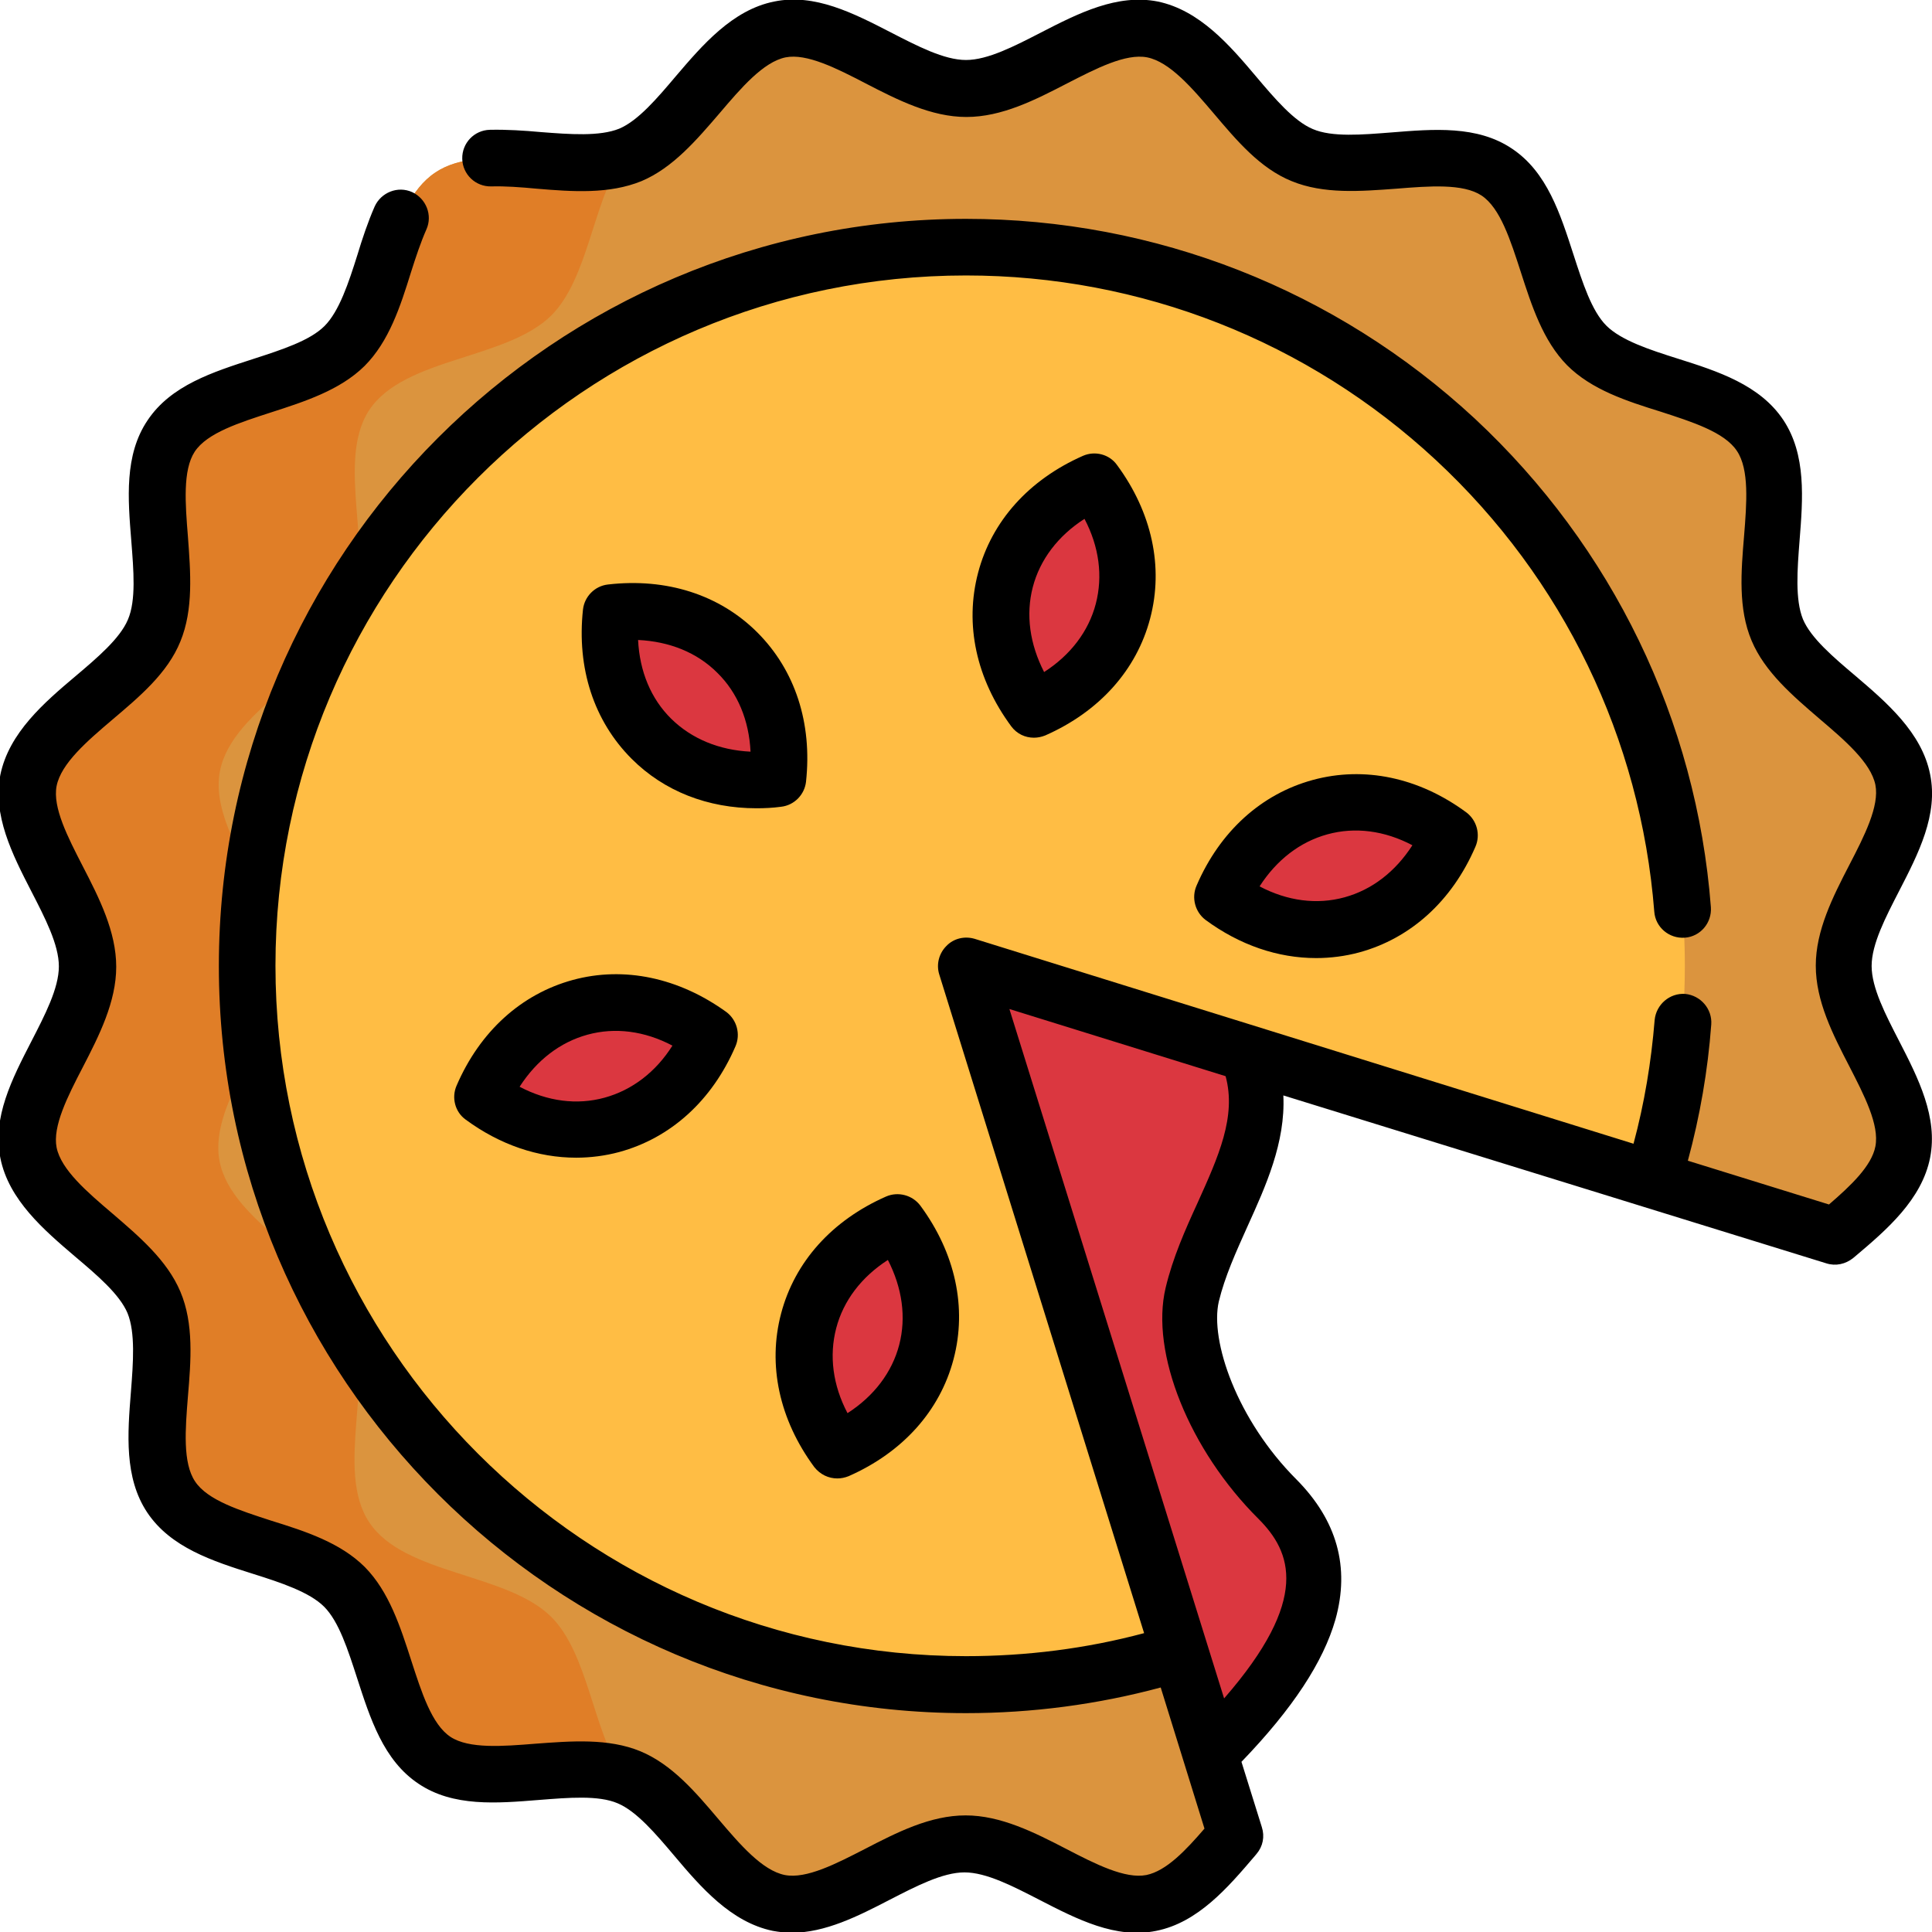
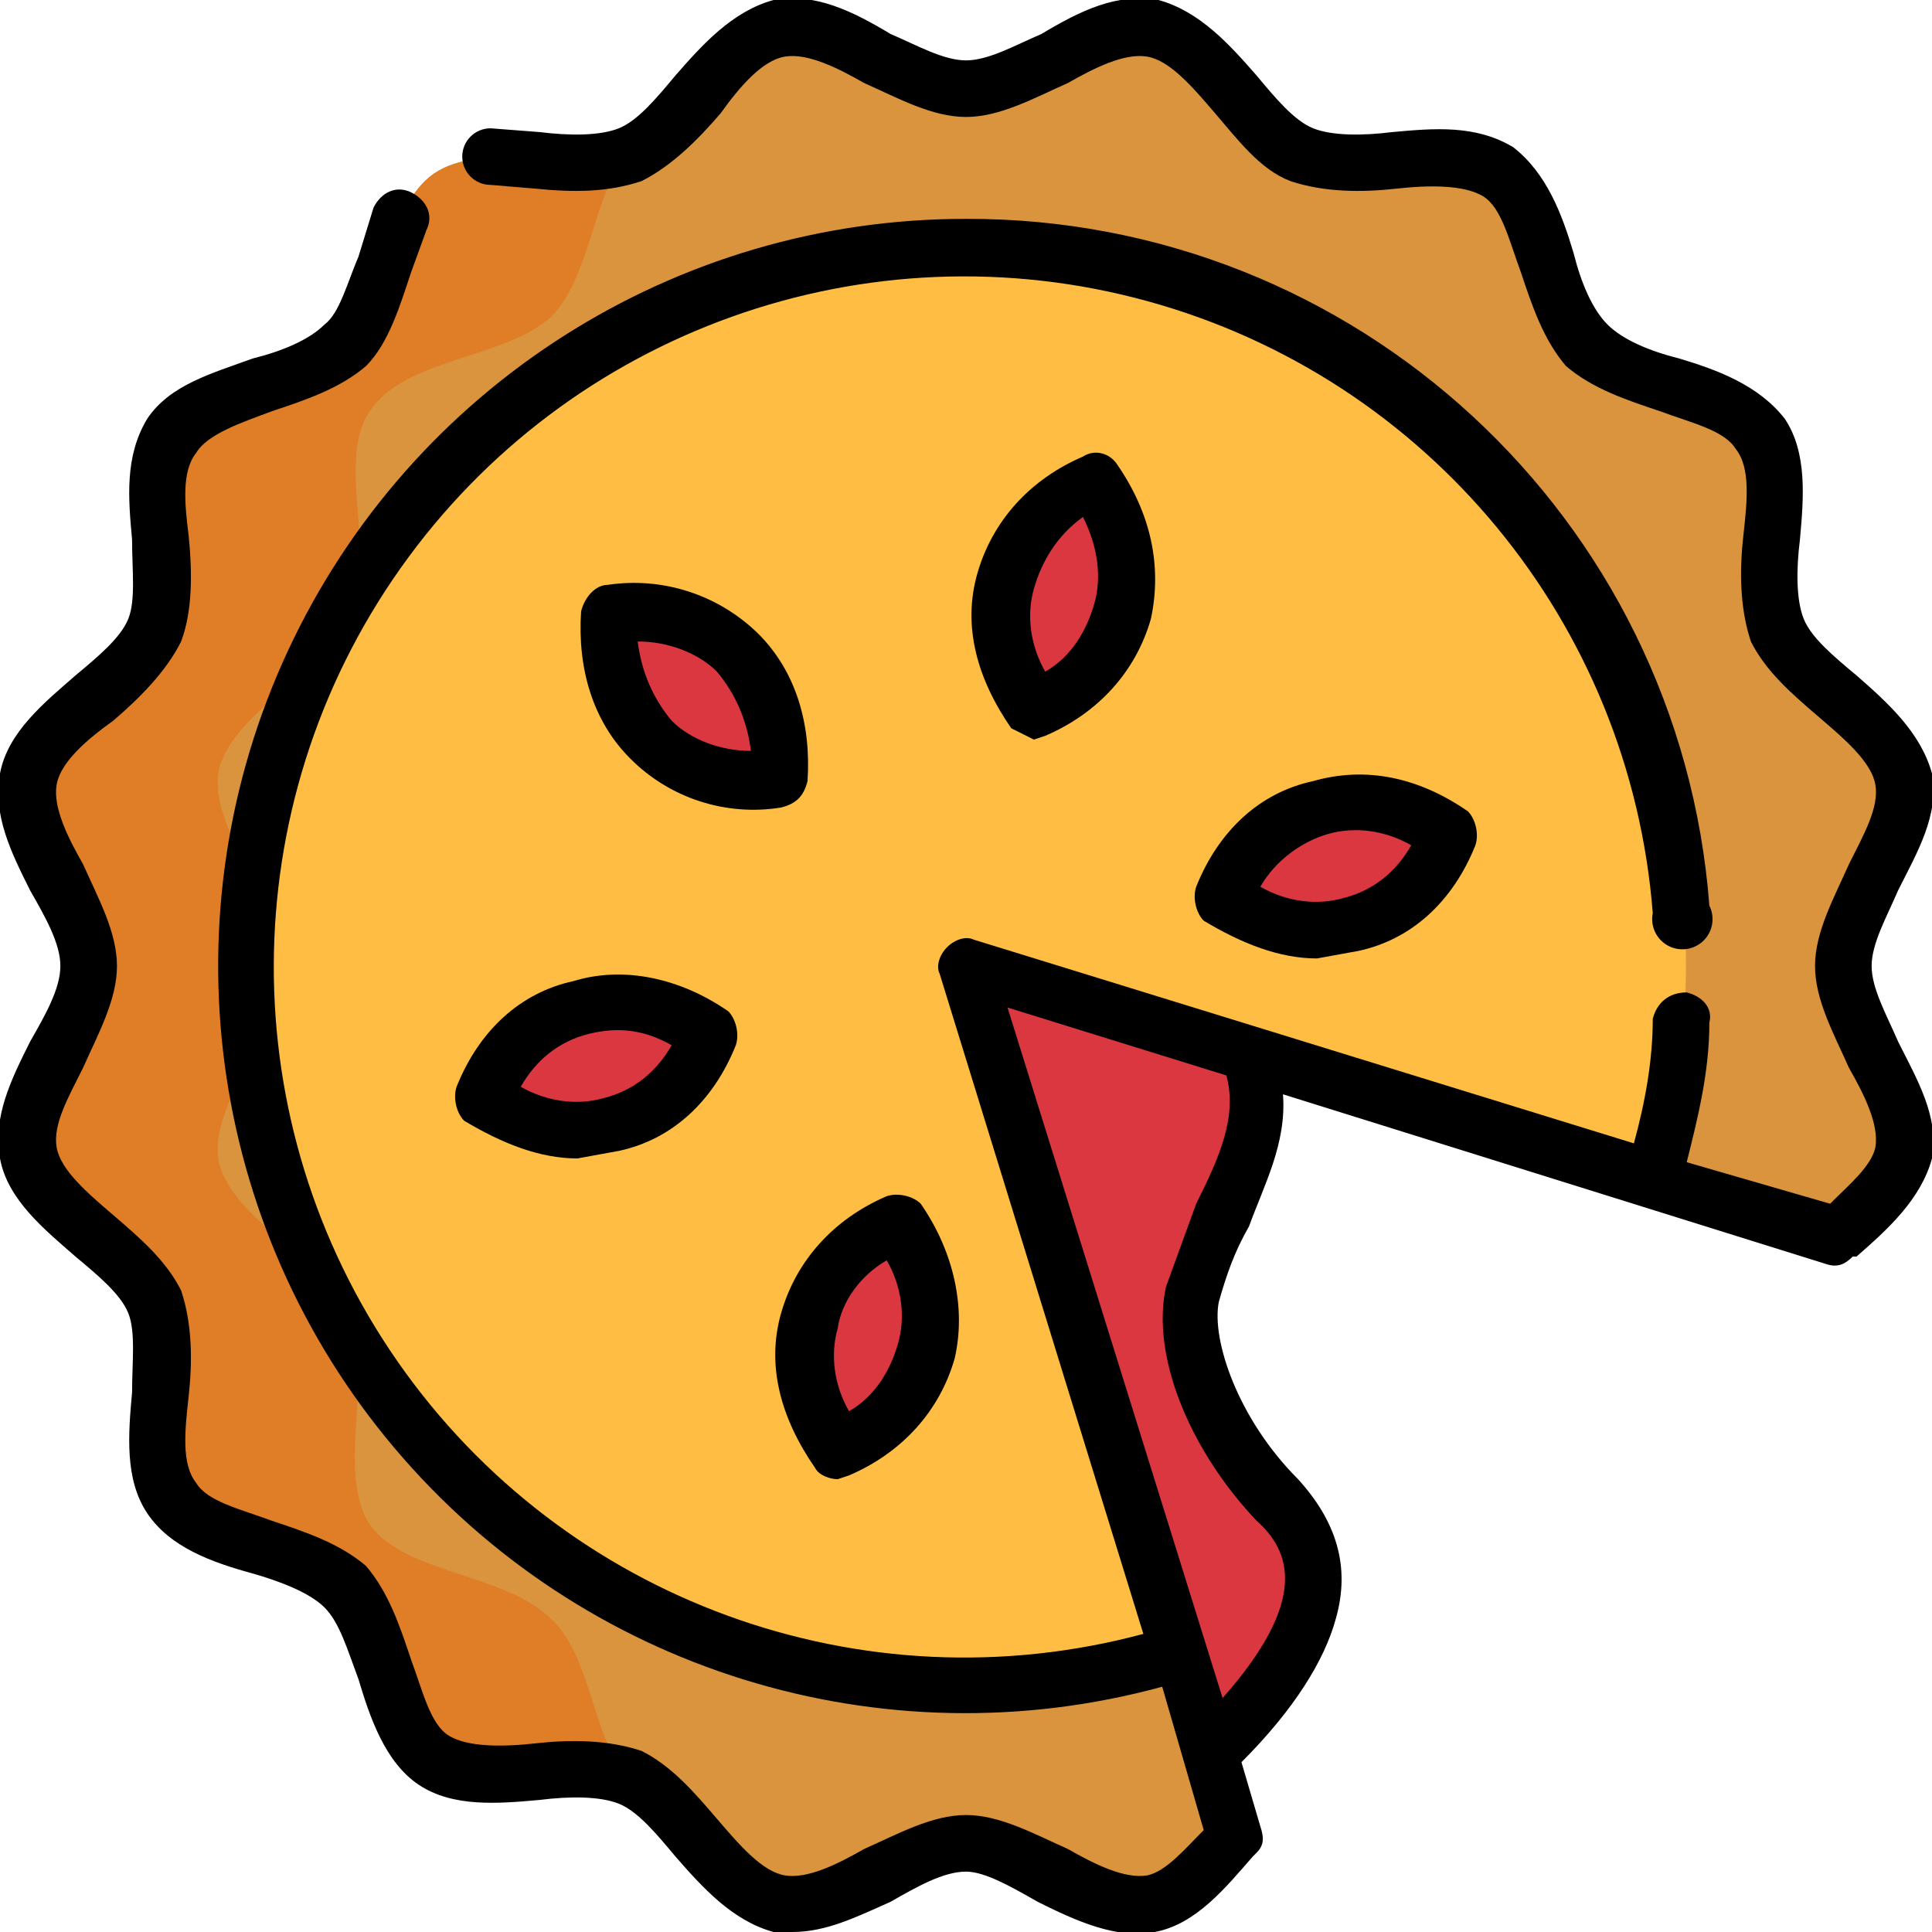
- <svg xmlns="http://www.w3.org/2000/svg" version="1.1" id="Capa_1" x="0px" y="0px" viewBox="0 0 512 512" style="enable-background:new 0 0 512 512;" xml:space="preserve">
-   <style type="text/css">
- 	.st0{fill:#DB3740;}
- 	.st1{fill:#DB943E;}
- 	.st2{fill:#E07E27;}
- 	.st3{fill:#FFBD44;}
- </style>
-   <path class="st0" d="M320.9,464.6c28.3-28.3,35.5-49.6,17.8-67.4s-25.7-41-22.6-54.2c5.2-22,23.8-41.8,14.3-63.8l-94.3-53.5  L256,470.1" />
-   <path class="st1" d="M488.5,256c0,16.2,18.7,34,15.6,49.4c-1.7,8.8-9.9,15.5-17.9,22.3L256,256l71.7,230.2  c-6.8,8-13.5,16.2-22.3,17.9c-15.3,3-33.1-15.6-49.4-15.6s-34,18.7-49.4,15.6c-15.8-3.1-25.1-27.3-39.6-33.3  c-14.8-6.1-38.4,4.3-51.6-4.5c-13.2-8.9-12.6-34.7-23.8-45.9c-11.2-11.2-37.1-10.6-45.9-23.9c-8.8-13.1,1.6-36.8-4.5-51.6  c-6-14.5-30.1-23.9-33.3-39.6c-3-15.3,15.6-33.1,15.6-49.4S4.8,222,7.8,206.6c3.1-15.8,27.3-25.1,33.3-39.6  c6.1-14.8-4.3-38.4,4.5-51.6c8.9-13.2,34.7-12.6,45.9-23.8s10.6-37.1,23.9-45.9c13.1-8.8,36.8,1.6,51.6-4.5  c14.5-6,23.9-30.1,39.7-33.3c15.3-3,33.1,15.6,49.4,15.6s34-18.7,49.4-15.6c15.8,3.1,25.1,27.3,39.6,33.3  c14.8,6.1,38.4-4.3,51.6,4.5c13.2,8.9,12.6,34.7,23.9,45.9c11.2,11.2,37.1,10.6,45.9,23.9c8.8,13.1-1.6,36.8,4.5,51.6  c6,14.5,30.1,23.9,33.3,39.6C507.2,222,488.5,239.8,488.5,256z" />
-   <path class="st2" d="M97.9,108.6c-9.2,13.8,1.7,38.6-4.7,54.1c-6.3,15.2-31.6,25-34.9,41.6c-3.2,16,16.3,34.7,16.3,51.7  S55,291.7,58.2,307.8c3.3,16.5,28.6,26.3,34.9,41.6c6.4,15.5-4.5,40.3,4.8,54.1c9.3,13.9,36.4,13.3,48.2,25  c9.7,9.7,11,29.7,18.8,41.7c-14.8-4.5-36.9,4.6-49.4-3.8c-13.2-8.9-12.6-34.7-23.8-45.9c-11.2-11.2-37.1-10.6-45.9-23.9  c-8.8-13.1,1.6-36.8-4.5-51.6c-6-14.5-30.1-23.9-33.3-39.6c-3-15.3,15.6-33.1,15.6-49.4S4.8,222,7.8,206.6  c3.1-15.8,27.3-25.1,33.3-39.6c6.1-14.8-4.3-38.4,4.5-51.6c8.9-13.2,34.7-12.6,45.9-23.8s10.6-37.1,23.9-45.9  c12.5-8.4,34.6,0.7,49.5-3.8c-7.8,12-9.1,32-18.8,41.7C134.3,95.3,107.2,94.7,97.9,108.6z" />
-   <path class="st3" d="M437.9,312.6L256,256l56.6,181.9c-17.9,5.5-36.9,8.5-56.6,8.5c-105.2,0-190.5-85.3-190.5-190.5  S150.8,65.5,256,65.5S446.5,150.8,446.5,256C446.5,275.7,443.5,294.7,437.9,312.6L437.9,312.6z" />
-   <g>
-     <g>
-       <ellipse transform="matrix(0.2569 -0.9664 0.9664 0.2569 57.2835 390.0244)" class="st0" cx="282.3" cy="157.8" rx="31.2" ry="16.1" />
-       <ellipse transform="matrix(0.2569 -0.9664 0.9664 0.2569 -171.3142 485.7708)" class="st0" cx="230.2" cy="354.3" rx="31.2" ry="16.1" />
-     </g>
-   </g>
-   <g>
-     <g>
-       <ellipse transform="matrix(0.7051 -0.7091 0.7091 0.7051 -76.3354 184.7825)" class="st0" cx="184" cy="184.2" rx="16.1" ry="31.2" />
-     </g>
-   </g>
-   <g>
-     <g>
-       <ellipse transform="matrix(0.9653 -0.2611 0.2611 0.9653 -68.284 51.0284)" class="st0" cx="157.9" cy="282.5" rx="31.2" ry="16.1" />
-       <ellipse transform="matrix(0.9653 -0.2611 0.2611 0.9653 -47.647 100.365)" class="st0" cx="353.9" cy="229.5" rx="31.2" ry="16.1" />
-     </g>
-   </g>
-   <path d="M503.3,275.9c-3.6-7-7.3-14.1-7.3-19.9s3.7-12.9,7.3-19.9c5.1-9.9,10.4-20.2,8.2-30.9c-2.2-11.1-11.6-19.1-19.8-26.1  c-5.8-4.9-11.8-10-13.9-15c-2.1-5.2-1.5-13.1-0.9-20.8c0.9-11.2,1.8-22.8-4.3-32c-6.2-9.3-17.3-12.9-28.1-16.3  c-7.3-2.3-14.9-4.8-18.8-8.7c-3.9-3.9-6.3-11.4-8.7-18.8c-3.5-10.8-7-21.9-16.3-28.1c-9.2-6.2-20.8-5.2-32-4.3  c-7.7,0.6-15.7,1.3-20.8-0.9c-5-2.1-10.1-8.1-15-13.9c-7-8.3-15-17.6-26.1-19.9c-10.7-2.1-21,3.1-30.9,8.2c-7,3.6-14.1,7.3-19.9,7.3  s-12.9-3.7-19.9-7.3c-9.9-5.1-20.2-10.4-30.9-8.2c-11.1,2.2-19.1,11.6-26.1,19.8c-4.9,5.8-10,11.8-15,13.9  c-5.2,2.1-13.1,1.5-20.8,0.9c-4.4-0.4-9-0.7-13.5-0.6c-4.1,0.1-7.4,3.5-7.3,7.7c0.1,4.1,3.5,7.4,7.7,7.3c3.7-0.1,7.7,0.2,12,0.6  c9.5,0.8,19.2,1.5,27.8-2c8.3-3.5,14.6-10.9,20.7-18c5.7-6.7,11.6-13.6,17.5-14.8c5.6-1.1,13.5,2.9,21.2,6.9  c8.5,4.4,17.4,8.9,26.7,8.9c9.4,0,18.2-4.5,26.7-8.9c7.6-3.9,15.5-8,21.2-6.9c6,1.2,11.9,8.1,17.6,14.8c6.1,7.2,12.3,14.6,20.7,18  c8.5,3.5,18.3,2.7,27.8,2c8.7-0.7,17.6-1.4,22.5,1.8c5,3.3,7.7,11.9,10.4,20.2c2.9,9,5.9,18.3,12.3,24.8c6.5,6.5,15.8,9.5,24.8,12.3  c8.3,2.7,16.9,5.4,20.2,10.4c3.3,4.9,2.6,13.8,1.9,22.5c-0.8,9.5-1.6,19.3,2,27.8c3.5,8.3,10.9,14.6,18,20.7  c6.7,5.7,13.6,11.6,14.8,17.5c1.1,5.6-2.9,13.5-6.9,21.2c-4.4,8.5-8.9,17.4-8.9,26.7c0,9.4,4.5,18.2,8.9,26.7  c3.9,7.6,8,15.5,6.9,21.2c-1,5.2-6.5,10.4-12.3,15.4l-37.4-11.6c3.2-11.8,5.3-23.9,6.2-36.1c0.3-4.1-2.8-7.7-6.9-8.1  c-4.1-0.3-7.7,2.8-8.1,6.9c-0.9,11.1-2.7,22-5.6,32.8l-174.6-54.3c-2.7-0.8-5.6-0.1-7.5,1.9c-2,2-2.7,4.9-1.9,7.5l54.3,174.6  c-15.3,4.1-31.2,6.1-47.2,6.1c-100.9,0-183-82.1-183-183S155.1,73,256,73c46.4,0,90.6,17.4,124.5,48.9  c33.8,31.4,54.3,73.9,57.9,119.7c0.3,4.1,3.9,7.2,8.1,6.9c4.1-0.3,7.2-3.9,6.9-8.1c-3.8-49.5-26.1-95.5-62.6-129.5  C354,76.8,306.2,58,256,58C146.8,58,58,146.8,58,256s88.8,198,198,198c17.5,0,34.9-2.3,51.6-6.8l11.6,37.4  c-5,5.8-10.1,11.2-15.4,12.3c-5.6,1.1-13.5-2.9-21.2-6.9c-8.5-4.4-17.4-8.9-26.7-8.9c-9.4,0-18.2,4.5-26.7,8.9  c-7.6,3.9-15.5,8-21.2,6.9c-6-1.2-11.9-8.1-17.6-14.8c-6.1-7.2-12.3-14.5-20.7-18c-8.5-3.5-18.3-2.7-27.8-2  c-8.7,0.7-17.6,1.4-22.5-1.8c-5-3.3-7.7-11.9-10.4-20.2c-2.9-9-5.9-18.3-12.3-24.8c-6.5-6.5-15.8-9.5-24.8-12.3  c-8.3-2.7-16.9-5.4-20.2-10.4c-3.3-4.9-2.6-13.8-1.9-22.5c0.8-9.5,1.6-19.3-2-27.8c-3.5-8.3-10.9-14.6-18-20.7  c-6.7-5.7-13.6-11.6-14.8-17.5c-1.1-5.6,2.9-13.5,6.9-21.2c4.4-8.5,8.9-17.4,8.9-26.7s-4.5-18.2-8.9-26.7c-3.9-7.6-8-15.5-6.9-21.2  c1.2-6,8.1-11.9,14.8-17.6c7.2-6.1,14.6-12.3,18-20.7c3.5-8.5,2.7-18.3,2-27.8c-0.7-8.7-1.4-17.6,1.8-22.5c3.3-5,11.9-7.7,20.2-10.4  c9-2.9,18.3-5.9,24.8-12.3c6.5-6.5,9.5-15.8,12.3-24.8c1.3-4.1,2.6-8,4.1-11.4c1.7-3.8-0.1-8.2-3.8-9.9c-3.8-1.7-8.2,0.1-9.9,3.8  c-1.8,4.1-3.3,8.6-4.6,12.9c-2.3,7.3-4.8,14.9-8.7,18.8c-3.9,3.9-11.4,6.3-18.8,8.7c-10.8,3.5-21.9,7-28.1,16.3  c-6.2,9.2-5.2,20.8-4.3,32c0.6,7.7,1.3,15.7-0.9,20.8c-2.1,5-8.1,10.1-13.9,15c-8.3,7-17.6,15-19.9,26.1c-2.1,10.7,3.1,21,8.2,30.9  c3.6,7,7.3,14.1,7.3,19.9S11.9,269,8.3,276c-5.1,9.9-10.4,20.2-8.2,30.9C2.3,318,11.7,326,19.9,333c5.8,4.9,11.8,10,13.9,15  c2.1,5.2,1.5,13.1,0.9,20.8c-0.9,11.2-1.8,22.8,4.3,32c6.2,9.3,17.3,12.9,28.1,16.3c7.3,2.3,14.9,4.8,18.8,8.7  c3.9,3.9,6.3,11.4,8.7,18.8c3.5,10.8,7,21.9,16.3,28.1c9.2,6.2,20.8,5.2,32,4.3c7.7-0.6,15.7-1.3,20.8,0.9c5,2.1,10.1,8.1,15,13.9  c7,8.3,15,17.6,26.1,19.9c1.7,0.3,3.3,0.5,5,0.5c8.9,0,17.6-4.4,25.9-8.7c7-3.6,14.1-7.3,19.9-7.3c5.8,0,12.9,3.7,19.9,7.3  c9.9,5.1,20.2,10.4,30.9,8.2c11.1-2.2,19.1-11.6,26.1-19.8l0.5-0.6c1.7-2,2.2-4.6,1.4-7.1l-5.4-17.3c13.6-14.1,21.7-26.5,24.9-37.7  c3.9-13.9,0.4-26.3-10.3-37.1c-15.8-15.8-23-36.8-20.6-47.2c1.6-6.6,4.5-13,7.6-19.9c4.8-10.6,10.1-22.2,9.5-34.7L484,334.8  c2.5,0.8,5.1,0.2,7.1-1.4l0.6-0.5c8.3-7,17.6-15,19.8-26.1C513.6,296.1,508.4,285.8,503.3,275.9L503.3,275.9z M317.4,318.7  c-3.3,7.2-6.6,14.6-8.5,22.6c-4.1,17.2,6.3,43,24.6,61.2c8.7,8.7,13.9,21.2-9.1,47.6l-56.9-182.7l57.3,17.8  C327.7,295.9,322.9,306.5,317.4,318.7z" />
-   <path d="M287,120.8c-14.3,6.3-24.2,17.3-27.8,31s-0.5,28.1,8.8,40.7c1.5,2,3.7,3,6,3c1,0,2-0.2,3-0.6c14.3-6.3,24.2-17.3,27.8-31  c3.6-13.6,0.5-28.1-8.8-40.7C294,120.4,290.2,119.4,287,120.8L287,120.8z M290.4,160c-1.9,7.3-6.7,13.6-13.7,18.1  c-3.8-7.4-4.9-15.2-3-22.5s6.7-13.6,13.7-18.1C291.3,144.9,292.3,152.7,290.4,160L290.4,160z" />
-   <path d="M221.9,391.8c1,0,2-0.2,3-0.6c14.3-6.3,24.2-17.3,27.8-31c3.6-13.6,0.5-28.1-8.8-40.7c-2.1-2.8-5.9-3.8-9.1-2.4  c-14.3,6.3-24.2,17.3-27.8,31c-3.6,13.6-0.5,28.1,8.8,40.7C217.4,390.8,219.6,391.8,221.9,391.8L221.9,391.8z M221.6,352  c1.9-7.3,6.7-13.6,13.7-18.1c3.8,7.4,4.9,15.2,3,22.5s-6.7,13.6-13.7,18.1C220.7,367.1,219.7,359.3,221.6,352z" />
-   <path d="M207,213.8c3.5-0.4,6.2-3.2,6.6-6.6c1.7-15.6-2.9-29.6-12.9-39.6c-10-10-24.1-14.5-39.6-12.7c-3.5,0.4-6.2,3.2-6.6,6.6  c-1.7,15.6,2.9,29.6,12.9,39.6l0,0c8.6,8.6,20.2,13.1,33.1,13.1C202.6,214.2,204.8,214.1,207,213.8z M177.9,190.5  c-5.4-5.3-8.4-12.6-8.8-20.9c8.3,0.4,15.6,3.3,21,8.7c5.4,5.3,8.4,12.6,8.8,20.9C190.6,198.8,183.3,195.8,177.9,190.5z" />
-   <path d="M151.8,259.7c-13.6,3.7-24.6,13.6-30.8,28c-1.4,3.2-0.4,7,2.4,9c9.1,6.7,19.2,10.1,29.3,10.1c3.8,0,7.7-0.5,11.4-1.5  c13.6-3.7,24.6-13.6,30.8-28c1.4-3.2,0.4-7-2.4-9.1C179.9,259.1,165.4,256,151.8,259.7z M160.2,290.9L160.2,290.9  c-7.3,2-15.1,1-22.5-2.9c4.5-7,10.7-11.8,18-13.8s15.1-1,22.5,2.9C173.8,284.1,167.5,288.9,160.2,290.9L160.2,290.9z" />
-   <path d="M347.9,206.7c-13.6,3.7-24.6,13.6-30.8,28c-1.4,3.2-0.4,7,2.4,9.1c9.1,6.7,19.2,10.1,29.3,10.1c3.8,0,7.7-0.5,11.4-1.5  c13.6-3.7,24.6-13.6,30.8-28c1.4-3.2,0.4-7-2.4-9.1C376,206,361.5,203,347.9,206.7L347.9,206.7z M356.3,237.8  c-7.3,2-15.1,1-22.5-2.9c4.5-7,10.7-11.8,18-13.8s15.1-1,22.5,2.9C369.8,231,363.6,235.8,356.3,237.8L356.3,237.8z" />
+ <svg xmlns="http://www.w3.org/2000/svg" version="1.1" id="Capa_1" x="0" y="0" viewBox="0 0 512 512" xml:space="preserve">
+   <style>
+     .st0{fill:#db3740}
+   </style>
+   <path class="st0" d="M321 465c28-29 35-50 18-68s-26-41-23-54c5-22 24-42 14-64l-94-53 20 244" />
+   <path d="M489 256c0 16 18 34 15 49-2 9-10 16-18 23l-230-72 72 230c-7 8-14 16-23 18-15 3-33-16-49-16s-34 19-49 16c-16-3-26-27-40-33-15-6-38 4-52-5-13-9-12-34-23-46-12-11-38-10-46-24-9-13 1-36-5-51s-30-24-33-40c-3-15 15-33 15-49S5 222 8 207c3-16 27-26 33-40 6-15-4-38 5-52 8-13 34-12 45-23s11-37 24-46c14-9 37 1 52-5s24-30 40-33c15-3 33 16 49 16s34-19 49-16c16 3 26 27 40 33 15 6 38-4 52 5 13 9 12 34 24 46 11 11 37 10 45 24 9 13-1 36 5 51s30 24 33 40c3 15-15 33-15 49z" fill="#db943e" />
+   <path d="M98 109c-9 13 2 38-5 54-6 15-31 25-35 41-3 16 17 35 17 52s-20 36-17 52c4 16 29 26 35 41 6 16-4 41 5 55 9 13 36 13 48 25 10 9 11 29 19 41-15-4-37 5-49-4-14-8-13-34-24-45-11-12-37-11-46-24s1-37-5-52c-6-14-30-24-33-40-3-15 16-33 16-49S5 222 8 207c3-16 27-26 33-40 6-15-4-38 5-52 8-13 34-12 45-23s11-37 24-46 35 0 50-4c-8 12-9 32-19 42-12 11-39 11-48 25z" fill="#e07e27" />
+   <path d="M438 313l-182-57 57 182a191 191 0 11125-125z" fill="#ffbd44" />
+   <ellipse transform="rotate(-75 282 158)" class="st0" cx="282.3" cy="157.8" rx="31.2" ry="16.1" />
+   <ellipse transform="rotate(-75 230 354)" class="st0" cx="230.2" cy="354.3" rx="31.2" ry="16.1" />
+   <ellipse transform="rotate(-45 184 184)" class="st0" cx="184" cy="184.2" rx="16.1" ry="31.2" />
+   <ellipse transform="rotate(-15 158 283)" class="st0" cx="157.9" cy="282.5" rx="31.2" ry="16.1" />
+   <ellipse transform="rotate(-15 354 230)" class="st0" cx="353.9" cy="229.5" rx="31.2" ry="16.1" />
+   <path d="M503 276c-3-7-7-14-7-20s4-13 7-20c5-10 11-20 9-31-3-11-12-19-20-26-6-5-12-10-14-15s-2-13-1-21c1-11 2-23-4-32-7-9-18-13-28-16-8-2-15-5-19-9s-7-11-9-19c-3-10-7-21-16-28-10-6-21-5-32-4-8 1-16 1-21-1s-10-8-15-14c-7-8-15-17-26-20-11-2-21 3-31 9-7 3-14 7-20 7s-13-4-20-7c-10-6-20-11-31-9-11 3-19 12-26 20-5 6-10 12-15 14s-13 2-21 1l-13-1a7 7 0 100 15l12 1c10 1 19 1 28-2 8-4 15-11 21-18 5-7 11-14 17-15s14 3 21 7c9 4 18 9 27 9s18-5 27-9c7-4 15-8 21-7s12 8 18 15 12 15 20 18c9 3 19 3 28 2s18-1 23 2 7 12 10 20c3 9 6 18 12 25 7 6 16 9 25 12 8 3 17 5 20 10 4 5 3 14 2 23s-1 19 2 28c4 8 11 14 18 20s14 12 15 18-3 13-7 21c-4 9-9 18-9 27s5 18 9 27c4 7 8 15 7 21-1 5-7 10-12 15l-38-11c3-12 6-24 6-37 1-4-2-7-6-8-5 0-8 3-9 7 0 11-2 22-5 33l-175-54c-2-1-5 0-7 2s-3 5-2 7l54 175a183 183 0 11135-191 8 8 0 1015-2A197 197 0 00256 58a198 198 0 1052 389l11 38c-5 5-10 11-15 12-6 1-14-3-21-7-9-4-18-9-27-9s-18 5-27 9c-7 4-15 8-21 7s-12-8-18-15-12-14-20-18c-9-3-19-3-28-2s-18 1-23-2-7-12-10-20c-3-9-6-18-12-25-7-6-16-9-25-12-8-3-17-5-20-10-4-5-3-14-2-23s1-19-2-28c-4-8-11-14-18-20s-14-12-15-18 3-13 7-21c4-9 9-18 9-27s-5-18-9-27c-4-7-8-15-7-21s8-12 15-17c7-6 14-13 18-21 3-8 3-18 2-28-1-8-2-17 2-22 3-5 12-8 20-11 9-3 18-6 25-12 6-6 9-16 12-25l4-11c2-4 0-8-4-10s-8 0-10 4l-4 13c-3 7-5 15-9 18-4 4-11 7-19 9-11 4-22 7-28 16-6 10-5 21-4 32 0 8 1 16-1 21s-8 10-14 15c-8 7-18 15-20 26s3 21 8 31c4 7 8 14 8 20s-4 13-8 20c-5 10-10 20-8 31s12 19 20 26c6 5 12 10 14 15s1 13 1 21c-1 11-2 23 4 32s17 13 28 16c7 2 15 5 19 9s6 11 9 19c3 10 7 22 16 28s21 5 32 4c8-1 16-1 21 1s10 8 15 14c7 8 15 17 26 20h5c9 0 17-4 26-8 7-4 14-8 20-8 5 0 12 4 19 8 10 5 21 10 31 8 11-2 19-12 26-20l1-1c2-2 2-4 1-7l-5-17c14-14 22-27 25-38 4-14 0-26-10-37-16-16-23-37-21-47 2-7 4-13 8-20 4-11 10-22 9-35l144 45c3 1 5 0 7-2h1c8-7 17-15 20-26 2-11-4-21-9-31zm-186 43l-8 22c-4 18 6 43 24 62 9 8 14 21-9 47l-57-183 58 18c3 11-2 22-8 34z" />
+   <path d="M287 121c-14 6-24 17-28 31s0 28 9 41l6 3 3-1c14-6 24-17 28-31 3-14 0-28-9-41-2-3-6-4-9-2zm3 39c-2 7-6 14-13 18-4-7-5-15-3-22s6-14 13-19c4 8 5 16 3 23zM222 392l3-1c14-6 24-17 28-31 3-13 0-28-9-41-2-2-6-3-9-2-14 6-24 17-28 31s0 28 9 41c1 2 4 3 6 3zm0-40c1-7 6-14 13-18 4 7 5 15 3 22s-6 14-13 18c-4-7-5-15-3-22zM207 214c4-1 6-3 7-7 1-15-3-29-13-39a47 47 0 00-40-13c-3 0-6 3-7 7-1 15 3 29 13 39a46 46 0 0040 13zm-29-23c-5-6-8-13-9-21 8 0 16 3 21 8 5 6 8 13 9 21-8 0-16-3-21-8zM152 260c-14 3-25 13-31 28-1 3 0 7 2 9 10 6 20 10 30 10l11-2c14-3 25-13 31-28 1-3 0-7-2-9-13-9-28-12-41-8zm8 31c-7 2-15 1-22-3 4-7 10-12 18-14s15-1 22 3c-4 7-10 12-18 14zM348 207c-14 3-25 13-31 28-1 3 0 7 2 9 10 6 20 10 30 10l11-2c14-3 25-13 31-28 1-3 0-7-2-9-13-9-27-12-41-8zm8 31c-7 2-15 1-22-3 4-7 11-12 18-14s15-1 22 3c-4 7-10 12-18 14z" />
</svg>
